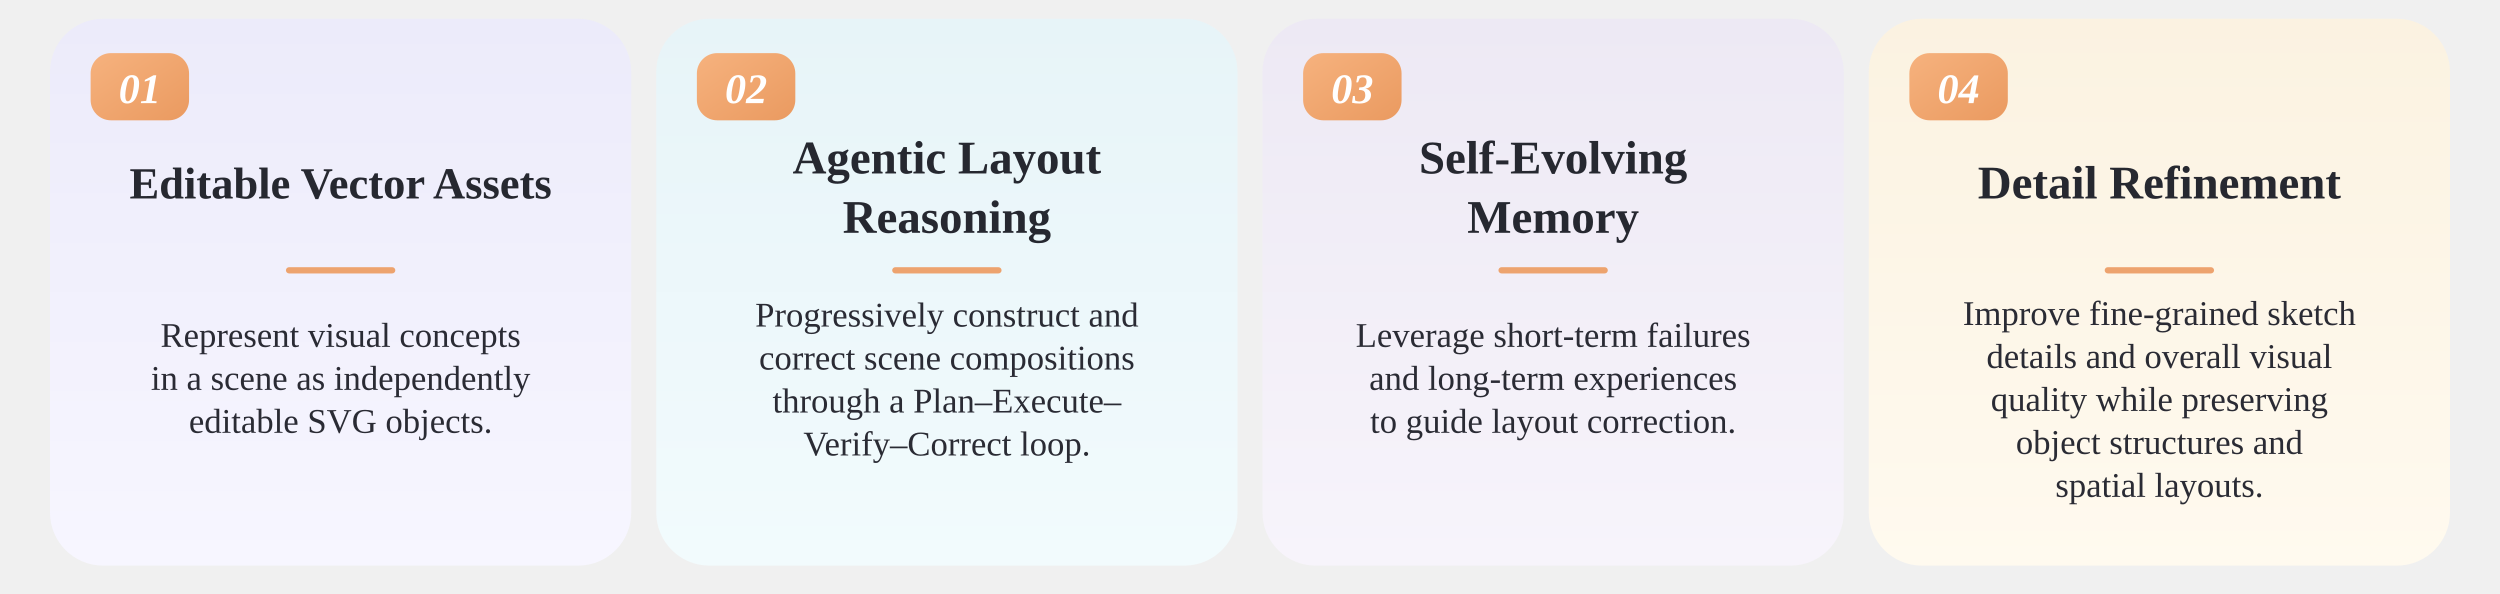
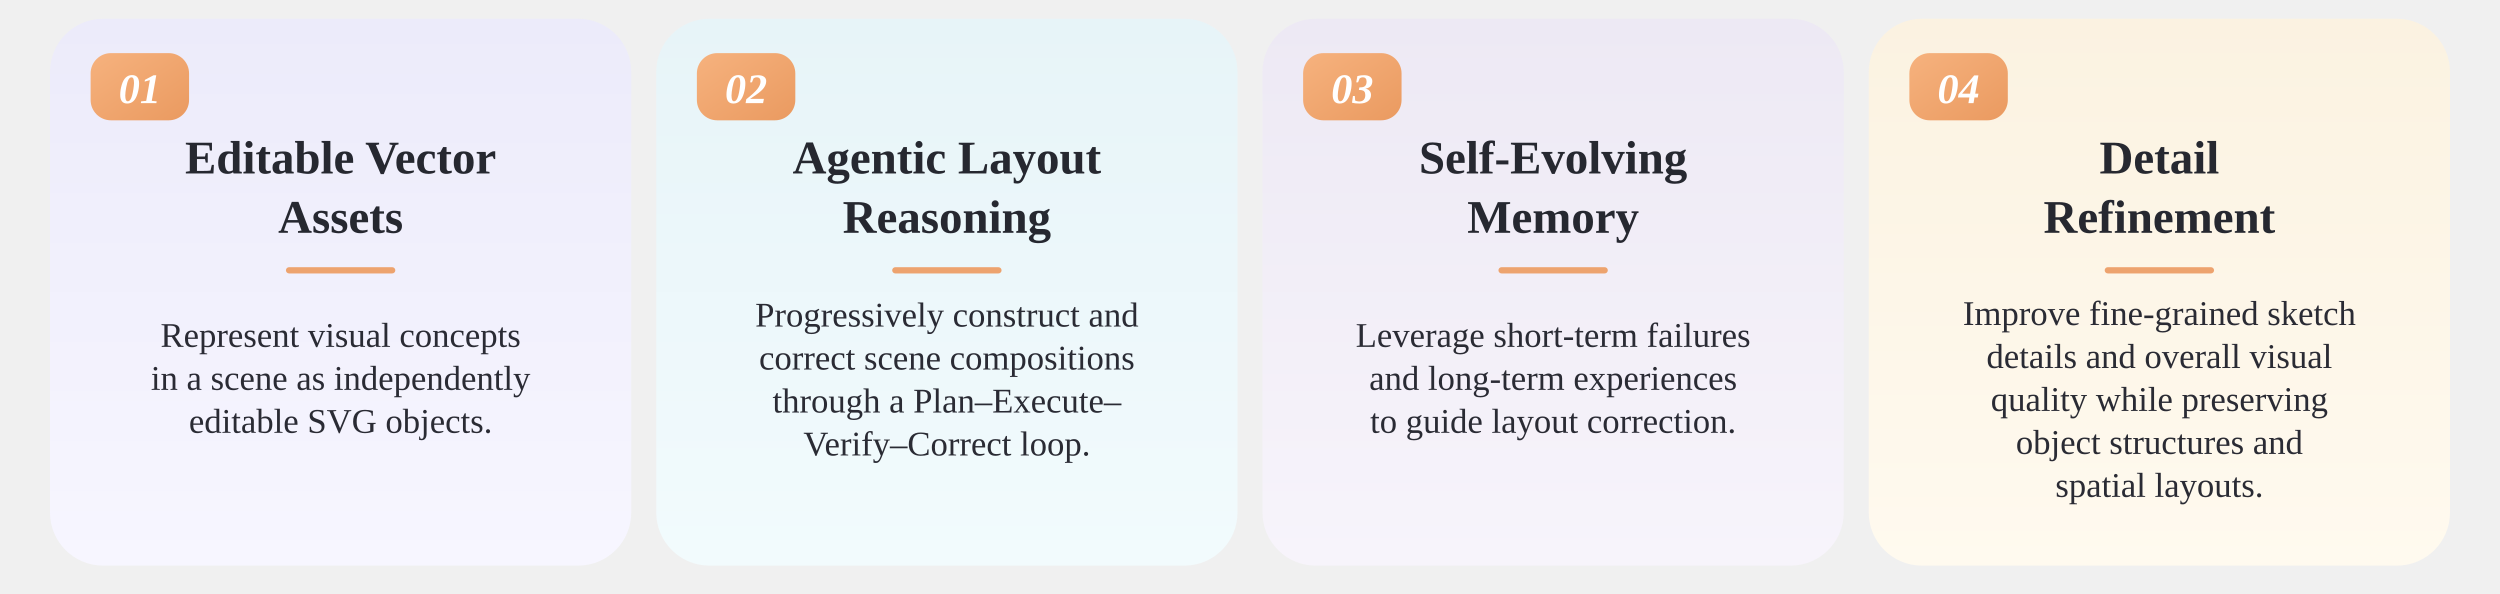
<svg xmlns="http://www.w3.org/2000/svg" width="1600" height="380" viewBox="0 0 1600 380">
  <defs>
    <linearGradient id="badge" x1="0" x2="1" y1="0" y2="1">
      <stop offset="0" stop-color="#F6B27E" />
      <stop offset="1" stop-color="#EA9A60" />
    </linearGradient>
    <linearGradient id="bg-01" x1="0" x2="0" y1="0" y2="1">
      <stop offset="0" stop-color="#ECEBFA" />
      <stop offset="1" stop-color="#F7F6FF" />
    </linearGradient>
    <linearGradient id="bg-02" x1="0" x2="0" y1="0" y2="1">
      <stop offset="0" stop-color="#E7F4F8" />
      <stop offset="1" stop-color="#F2FBFD" />
    </linearGradient>
    <linearGradient id="bg-03" x1="0" x2="0" y1="0" y2="1">
      <stop offset="0" stop-color="#EDE9F4" />
      <stop offset="1" stop-color="#F7F4FB" />
    </linearGradient>
    <linearGradient id="bg-04" x1="0" x2="0" y1="0" y2="1">
      <stop offset="0" stop-color="#FBF2E1" />
      <stop offset="1" stop-color="#FFFAEF" />
    </linearGradient>
  </defs>
  <g class="layer">
    <g id="svg_4" transform="translate(0 -128)">
      <rect fill="url(#bg-01)" height="350" id="svg_5" rx="34" width="372" x="32" y="140" />
      <rect fill="url(#badge)" height="43" id="svg_6" rx="13" width="63" x="58" y="162" />
      <text fill="#FFFFFF" font-family="Georgia,'Times New Roman',serif" font-size="27" font-style="italic" font-weight="700" id="svg_7" text-anchor="middle" x="89.5" y="194">01</text>
-       <text fill="#262830" font-family="Georgia,'Times New Roman',serif" font-size="28.5" font-weight="700" id="svg_8" text-anchor="middle" x="218" y="255">Editable Vector Assets</text>
+       <text fill="#262830" font-family="Georgia,'Times New Roman',serif" font-size="30" font-weight="700" id="svg_8" text-anchor="middle" x="218" y="239">Editable Vector</text>
+       <text fill="#262830" font-family="Georgia,'Times New Roman',serif" font-size="30" font-weight="700" id="svg_8_line2" text-anchor="middle" x="218" y="277">Assets</text>
      <rect fill="#EDA36E" height="4" id="svg_9" rx="2" width="70" x="183" y="299" />
      <text fill="#2A2B34" font-family="Georgia,'Times New Roman',serif" font-size="22.2" id="svg_10" text-anchor="middle" x="218" y="350">Represent visual concepts</text>
      <text fill="#2A2B34" font-family="Georgia,'Times New Roman',serif" font-size="22.2" id="svg_11" text-anchor="middle" x="218" y="377.5">in a scene as independently</text>
      <text fill="#2A2B34" font-family="Georgia,'Times New Roman',serif" font-size="22.2" id="svg_12" text-anchor="middle" x="218" y="405">editable SVG objects.</text>
    </g>
    <g id="svg_13" transform="translate(0 -128)">
      <rect fill="url(#bg-02)" height="350" id="svg_14" rx="34" width="372" x="420" y="140" />
      <rect fill="url(#badge)" height="43" id="svg_15" rx="13" width="63" x="446" y="162" />
      <text fill="#FFFFFF" font-family="Georgia,'Times New Roman',serif" font-size="27" font-style="italic" font-weight="700" id="svg_16" text-anchor="middle" x="477.5" y="194">02</text>
      <text fill="#262830" font-family="Georgia,'Times New Roman',serif" font-size="30" font-weight="700" id="svg_17" text-anchor="middle" x="606" y="239">Agentic Layout</text>
      <text fill="#262830" font-family="Georgia,'Times New Roman',serif" font-size="30" font-weight="700" id="svg_18" text-anchor="middle" x="606" y="277">Reasoning</text>
      <rect fill="#EDA36E" height="4" id="svg_19" rx="2" width="70" x="571" y="299" />
      <text fill="#2A2B34" font-family="Georgia,'Times New Roman',serif" font-size="22.2" id="svg_20" text-anchor="middle" x="606" y="337">Progressively construct and</text>
      <text fill="#2A2B34" font-family="Georgia,'Times New Roman',serif" font-size="22.2" id="svg_21" text-anchor="middle" x="606" y="364.5">correct scene compositions</text>
      <text fill="#2A2B34" font-family="Georgia,'Times New Roman',serif" font-size="22.2" id="svg_22" text-anchor="middle" x="606" y="392">through a Plan–Execute–</text>
      <text fill="#2A2B34" font-family="Georgia,'Times New Roman',serif" font-size="22.2" id="svg_23" text-anchor="middle" x="606" y="419.5">Verify–Correct loop.</text>
    </g>
    <g id="svg_24" transform="translate(0 -128)">
      <rect fill="url(#bg-03)" height="350" id="svg_25" rx="34" width="372" x="808" y="140" />
      <rect fill="url(#badge)" height="43" id="svg_26" rx="13" width="63" x="834" y="162" />
      <text fill="#FFFFFF" font-family="Georgia,'Times New Roman',serif" font-size="27" font-style="italic" font-weight="700" id="svg_27" text-anchor="middle" x="865.5" y="194">03</text>
      <text fill="#262830" font-family="Georgia,'Times New Roman',serif" font-size="30" font-weight="700" id="svg_28" text-anchor="middle" x="994" y="239">Self-Evolving</text>
      <text fill="#262830" font-family="Georgia,'Times New Roman',serif" font-size="30" font-weight="700" id="svg_29" text-anchor="middle" x="994" y="277">Memory</text>
      <rect fill="#EDA36E" height="4" id="svg_30" rx="2" width="70" x="959" y="299" />
      <text fill="#2A2B34" font-family="Georgia,'Times New Roman',serif" font-size="22.2" id="svg_31" text-anchor="middle" x="994" y="350">Leverage short-term failures</text>
      <text fill="#2A2B34" font-family="Georgia,'Times New Roman',serif" font-size="22.2" id="svg_32" text-anchor="middle" x="994" y="377.5">and long-term experiences</text>
      <text fill="#2A2B34" font-family="Georgia,'Times New Roman',serif" font-size="22.2" id="svg_33" text-anchor="middle" x="994" y="405">to guide layout correction.</text>
    </g>
    <g id="svg_34" transform="translate(0 -128)">
      <rect fill="url(#bg-04)" height="350" id="svg_35" rx="34" width="372" x="1196" y="140" />
      <rect fill="url(#badge)" height="43" id="svg_36" rx="13" width="63" x="1222" y="162" />
      <text fill="#FFFFFF" font-family="Georgia,'Times New Roman',serif" font-size="27" font-style="italic" font-weight="700" id="svg_37" text-anchor="middle" x="1253.5" y="194">04</text>
-       <text fill="#262830" font-family="Georgia,'Times New Roman',serif" font-size="30" font-weight="700" id="svg_38" text-anchor="middle" x="1382" y="255">Detail Refinement</text>
+       <text fill="#262830" font-family="Georgia,'Times New Roman',serif" font-size="30" font-weight="700" id="svg_38" text-anchor="middle" x="1382" y="239">Detail</text>
+       <text fill="#262830" font-family="Georgia,'Times New Roman',serif" font-size="30" font-weight="700" id="svg_38_line2" text-anchor="middle" x="1382" y="277">Refinement</text>
      <rect fill="#EDA36E" height="4" id="svg_39" rx="2" width="70" x="1347" y="299" />
      <text fill="#2A2B34" font-family="Georgia,'Times New Roman',serif" font-size="22.2" id="svg_40" text-anchor="middle" x="1382" y="336">Improve fine-grained sketch</text>
      <text fill="#2A2B34" font-family="Georgia,'Times New Roman',serif" font-size="22.2" id="svg_41" text-anchor="middle" x="1382" y="363.5">details and overall visual</text>
      <text fill="#2A2B34" font-family="Georgia,'Times New Roman',serif" font-size="22.2" id="svg_42" text-anchor="middle" x="1382" y="391">quality while preserving</text>
      <text fill="#2A2B34" font-family="Georgia,'Times New Roman',serif" font-size="22.2" id="svg_43" text-anchor="middle" x="1382" y="418.5">object structures and</text>
      <text fill="#2A2B34" font-family="Georgia,'Times New Roman',serif" font-size="22.2" id="svg_44" text-anchor="middle" x="1382" y="446">spatial layouts.</text>
    </g>
  </g>
</svg>
